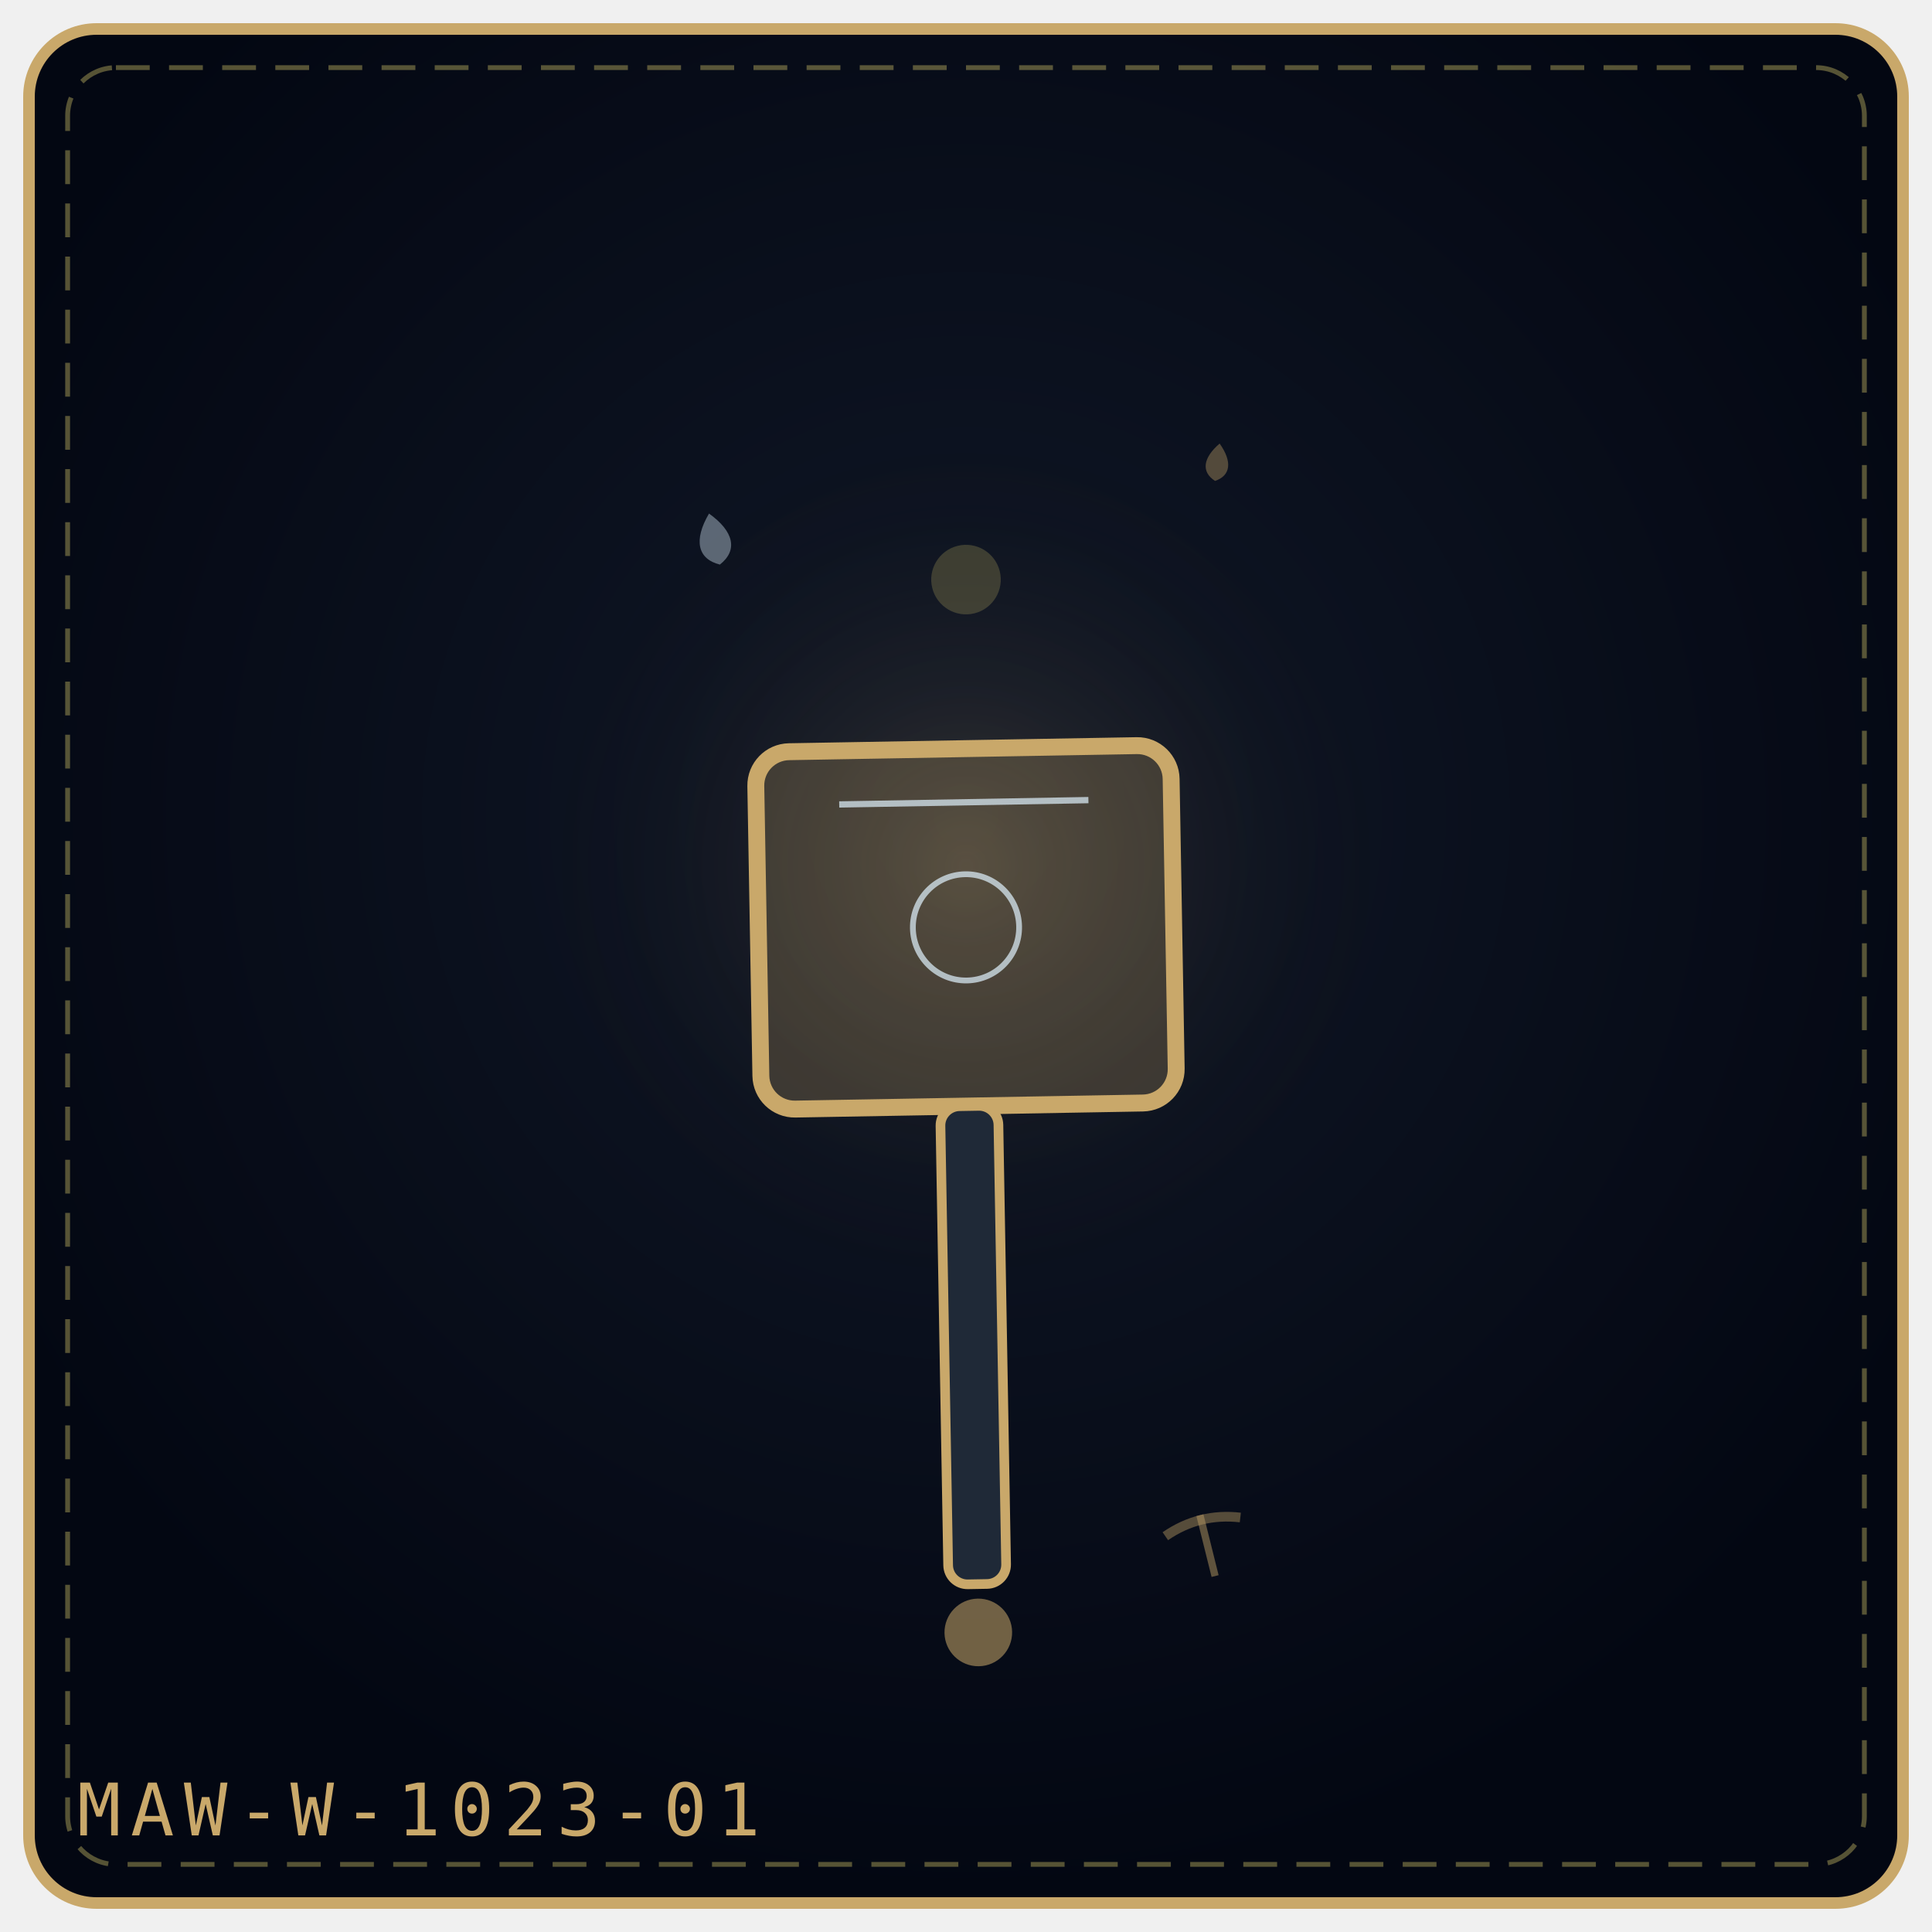
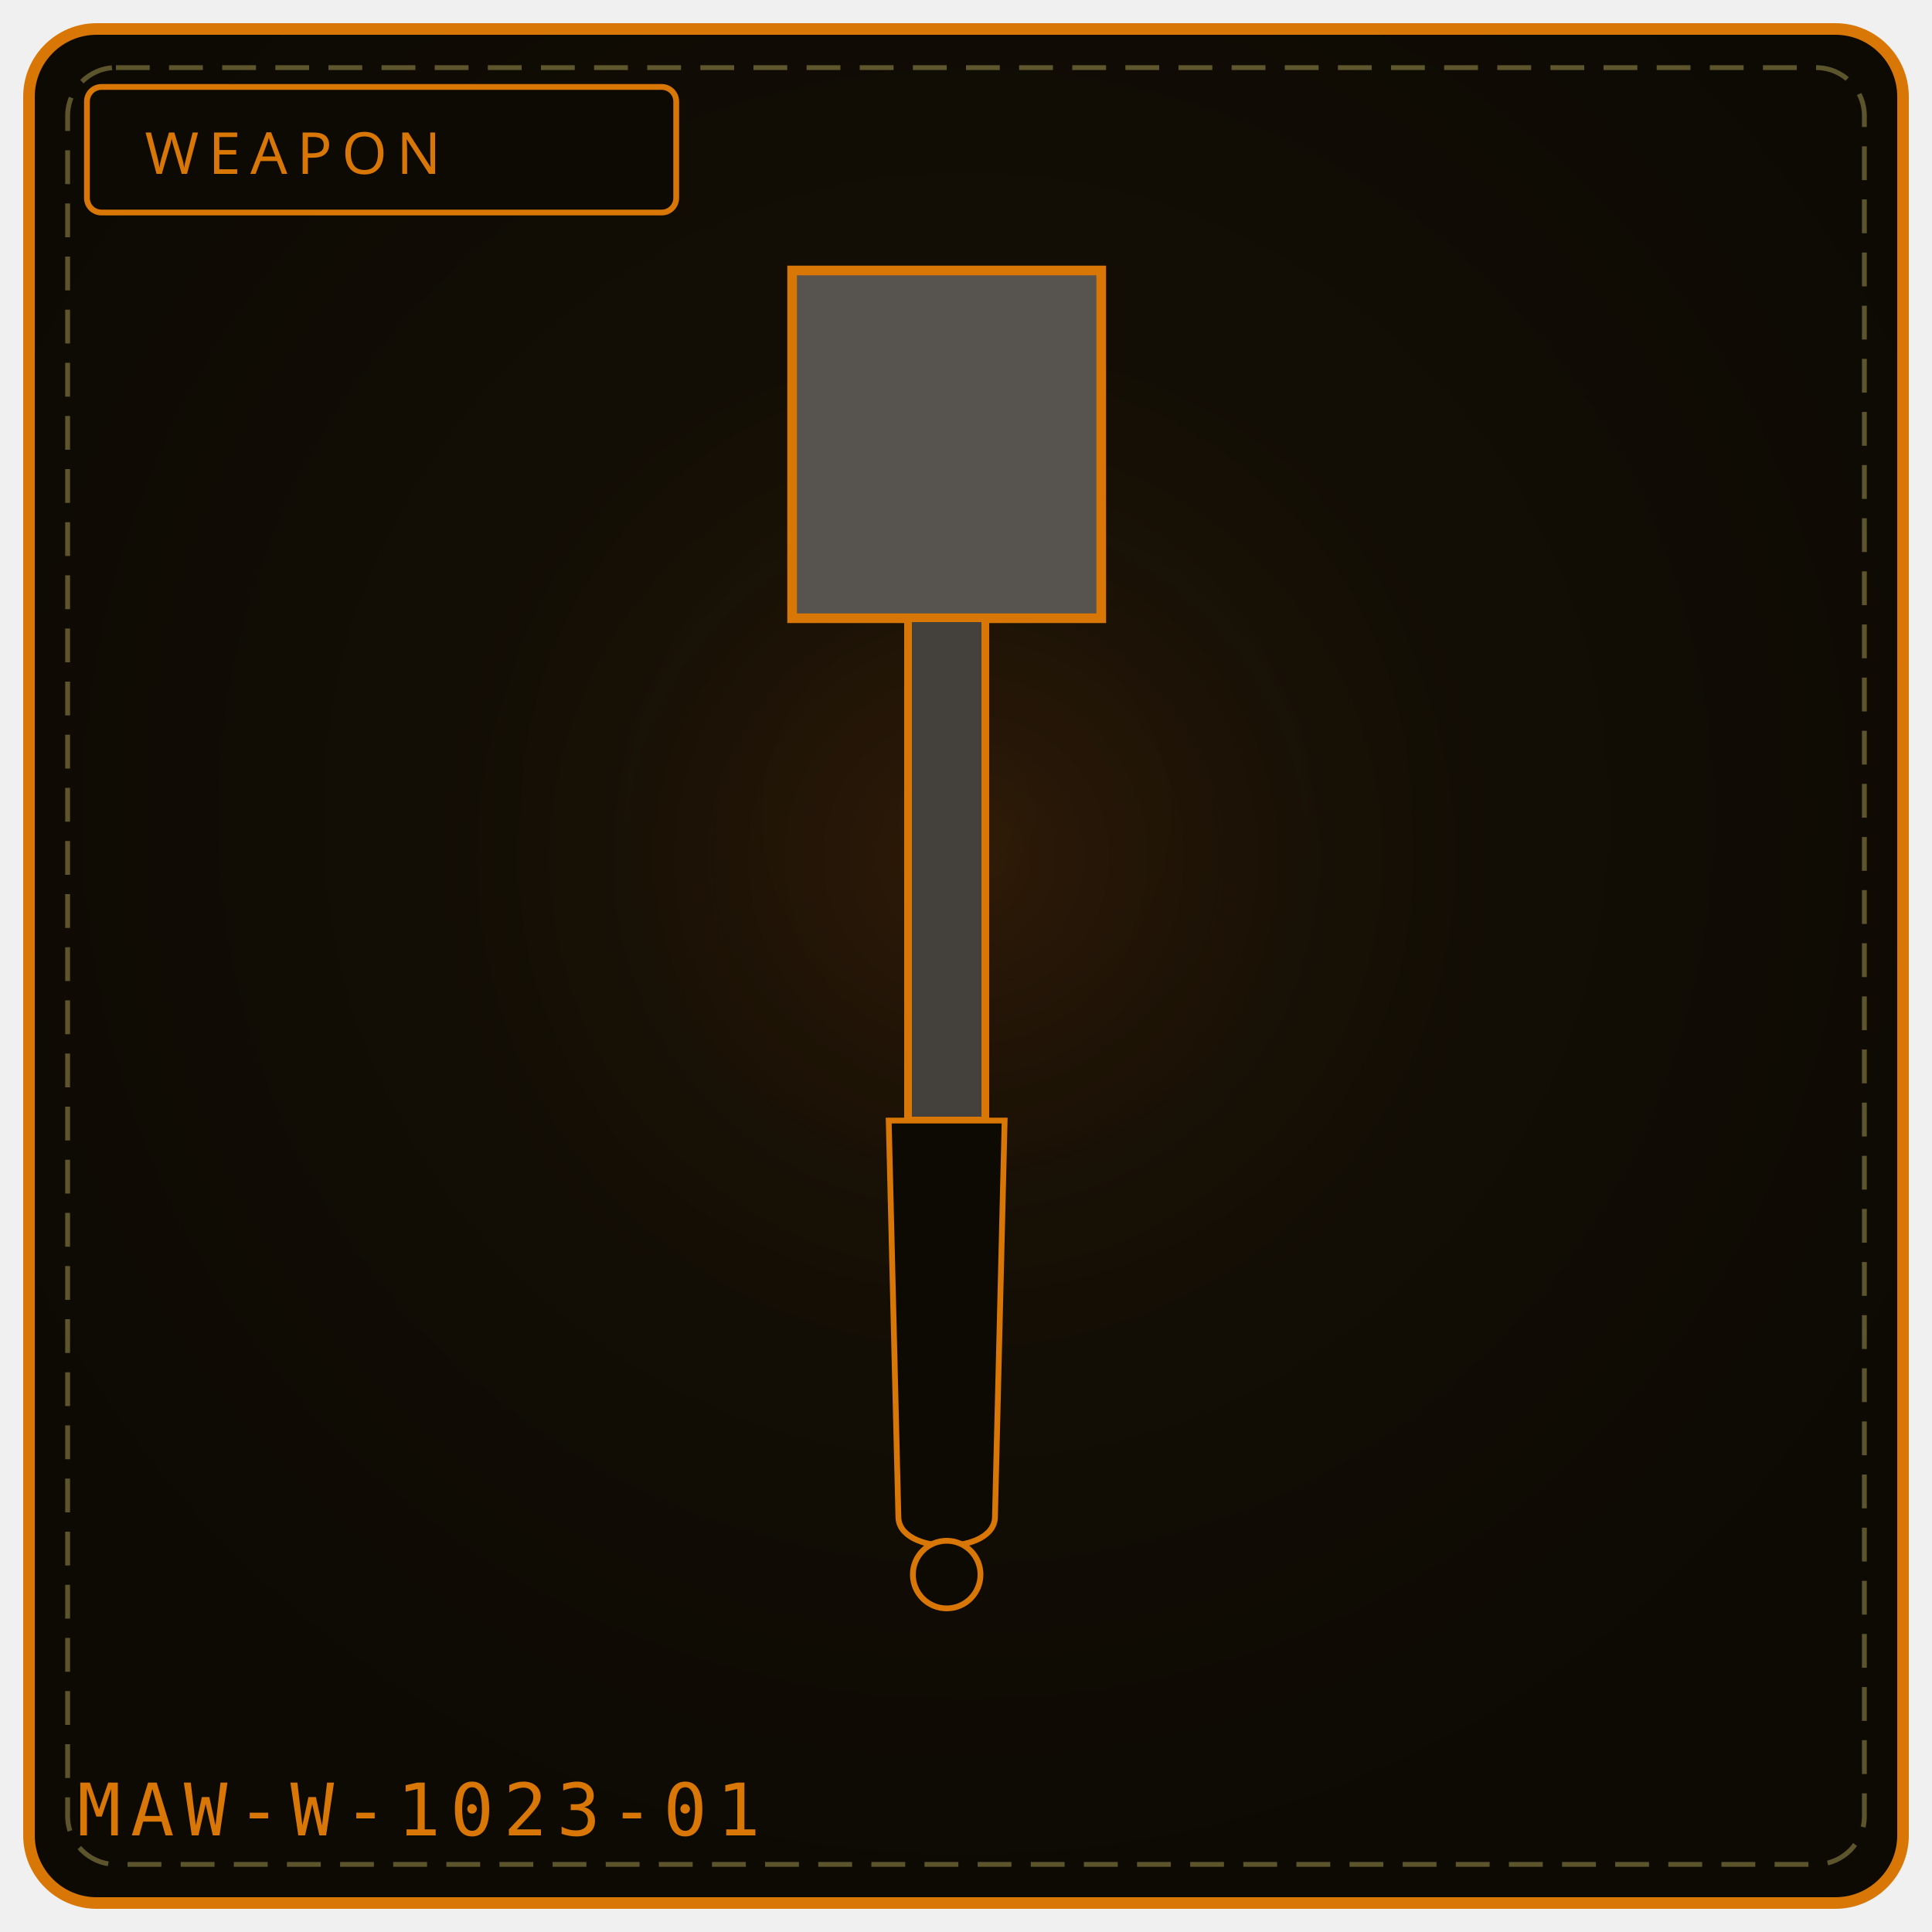
- <svg xmlns="http://www.w3.org/2000/svg" viewBox="0 0 400 400" width="100%" height="100%" role="img" aria-label="THE FROZEN MAUL">
+ <svg xmlns="http://www.w3.org/2000/svg" viewBox="0 0 400 400" width="100%" height="100%" role="img" aria-label="WEAPON 1023">
  <defs>
-     <radialGradient id="bg9203f4" cx="50%" cy="42%" r="58%">
-       <stop offset="0%" stop-color="#111827" />
-       <stop offset="100%" stop-color="#030712" />
+     <radialGradient id="bg1023" cx="50%" cy="42%" r="58%">
+       <stop offset="0%" stop-color="#181206" />
+       <stop offset="100%" stop-color="#0d0a04" />
    </radialGradient>
-     <radialGradient id="gl9203f4" cx="50%" cy="46%" r="42%">
-       <stop offset="0%" stop-color="#c9a86a" stop-opacity=".2" />
+     <radialGradient id="gl1023" cx="50%" cy="46%" r="50%">
+       <stop offset="0%" stop-color="#92400e" stop-opacity=".20" />
      <stop offset="100%" stop-color="#000" stop-opacity="0" />
    </radialGradient>
  </defs>
-   <rect x="6" y="6" width="388" height="388" rx="14" fill="url(#bg9203f4)" stroke="#c9a86a" stroke-width="2.4" />
+   <rect x="6" y="6" width="388" height="388" rx="14" fill="url(#bg1023)" stroke="#d97706" stroke-width="2.4" />
  <rect x="14" y="14" width="372" height="372" rx="10" fill="none" stroke="#f1df76" stroke-width="1" stroke-dasharray="7 4" opacity=".35" />
-   <circle cx="200" cy="188" r="110" fill="url(#gl9203f4)" />
-   <g transform="rotate(-1 200.0 192.0)">
-     <rect x="157.0" y="155.0" width="86.0" height="74.0" rx="7" fill="#c9a86a" fill-opacity=".24" stroke="#c9a86a" stroke-width="3.5" />
-     <path d="M174.2 166.1 L225.8 166.1" stroke="#e0f2fe" stroke-width="1.3" opacity=".7" />
-     <circle cx="200.0" cy="192.0" r="11.0" fill="none" stroke="#e0f2fe" stroke-width="1.2" opacity=".7" />
-     <rect x="194.0" y="229.0" width="12" height="99.0" rx="4" fill="#1f2937" stroke="#c9a86a" stroke-width="2" />
-     <circle cx="200.0" cy="338.0" r="7" fill="#c9a86a" fill-opacity=".55" />
-   </g>
-   <g transform="rotate(-12 148.0 112.0)" opacity=".9">
-     <path d="M148.0 106.2 C152.3 110.9, 152.3 114.9, 148.0 117.0 C143.7 114.9, 143.7 110.9, 148.0 106.2 Z" fill="#e0f2fe" opacity=".42" />
-   </g>
-   <g transform="rotate(7 252.0 96.0)" opacity=".9">
-     <path d="M252.0 91.8 C255.1 95.2, 255.1 98.1, 252.0 99.6 C248.9 98.1, 248.9 95.2, 252.0 91.8 Z" fill="#c9a86a" opacity=".42" />
-   </g>
-   <g transform="rotate(-14 250.0 320.0)" opacity=".9">
-     <path d="M250.0 313.5 L250.0 326.5" stroke="#c9a86a" stroke-width="1.5" opacity=".5" />
-     <path d="M242.0 316.0 Q250.0 313.0 258.0 316.0" fill="none" stroke="#c9a86a" stroke-width="2" opacity=".45" />
-   </g>
-   <g transform="rotate(-14 200.0 120.0)" opacity=".9">
-     <circle cx="200.0" cy="120.0" r="7.2" fill="#f1df76" opacity=".22" />
-   </g>
-   <text x="16" y="380" font-family="monospace" font-size="15" letter-spacing="2" fill="#c9a86a">MAW-W-1023-01</text>
+   <circle cx="200" cy="188" r="132" fill="url(#gl1023)" />
+   <rect x="18" y="18" width="122" height="26" rx="3" fill="#0d0a04" stroke="#d97706" stroke-width="1.2" />
+   <text x="30" y="36" fill="#d97706" font-family="Impact, Arial Black, sans-serif" font-size="12" letter-spacing="2">WEAPON</text>
+   <path d="M164 56 L 228 56 L 228 128 L 164 128 Z" fill="#57534e" stroke="#d97706" stroke-width="2" />
+   <path d="M188 128 L 204 128 L 204 232 L 188 232 Z" fill="#44403c" stroke="#d97706" stroke-width="1.6" />
+   <path d="M184 232 L 208 232 L 206 314 C 206 322, 186 322, 186 314 Z" fill="#0d0a04" stroke="#d97706" stroke-width="1.2" />
+   <circle cx="196" cy="326" r="7" fill="#0d0a04" stroke="#d97706" stroke-width="1.2" />
+   <text x="16" y="380" font-family="monospace" font-size="15" letter-spacing="2" fill="#d97706">MAW-W-1023-01</text>
+   <rect x="143" y="323" width="4" height="5" fill="#fff" opacity=".0" />
+   <circle cx="83" cy="347" r="1" fill="#000" opacity=".0" />
</svg>
